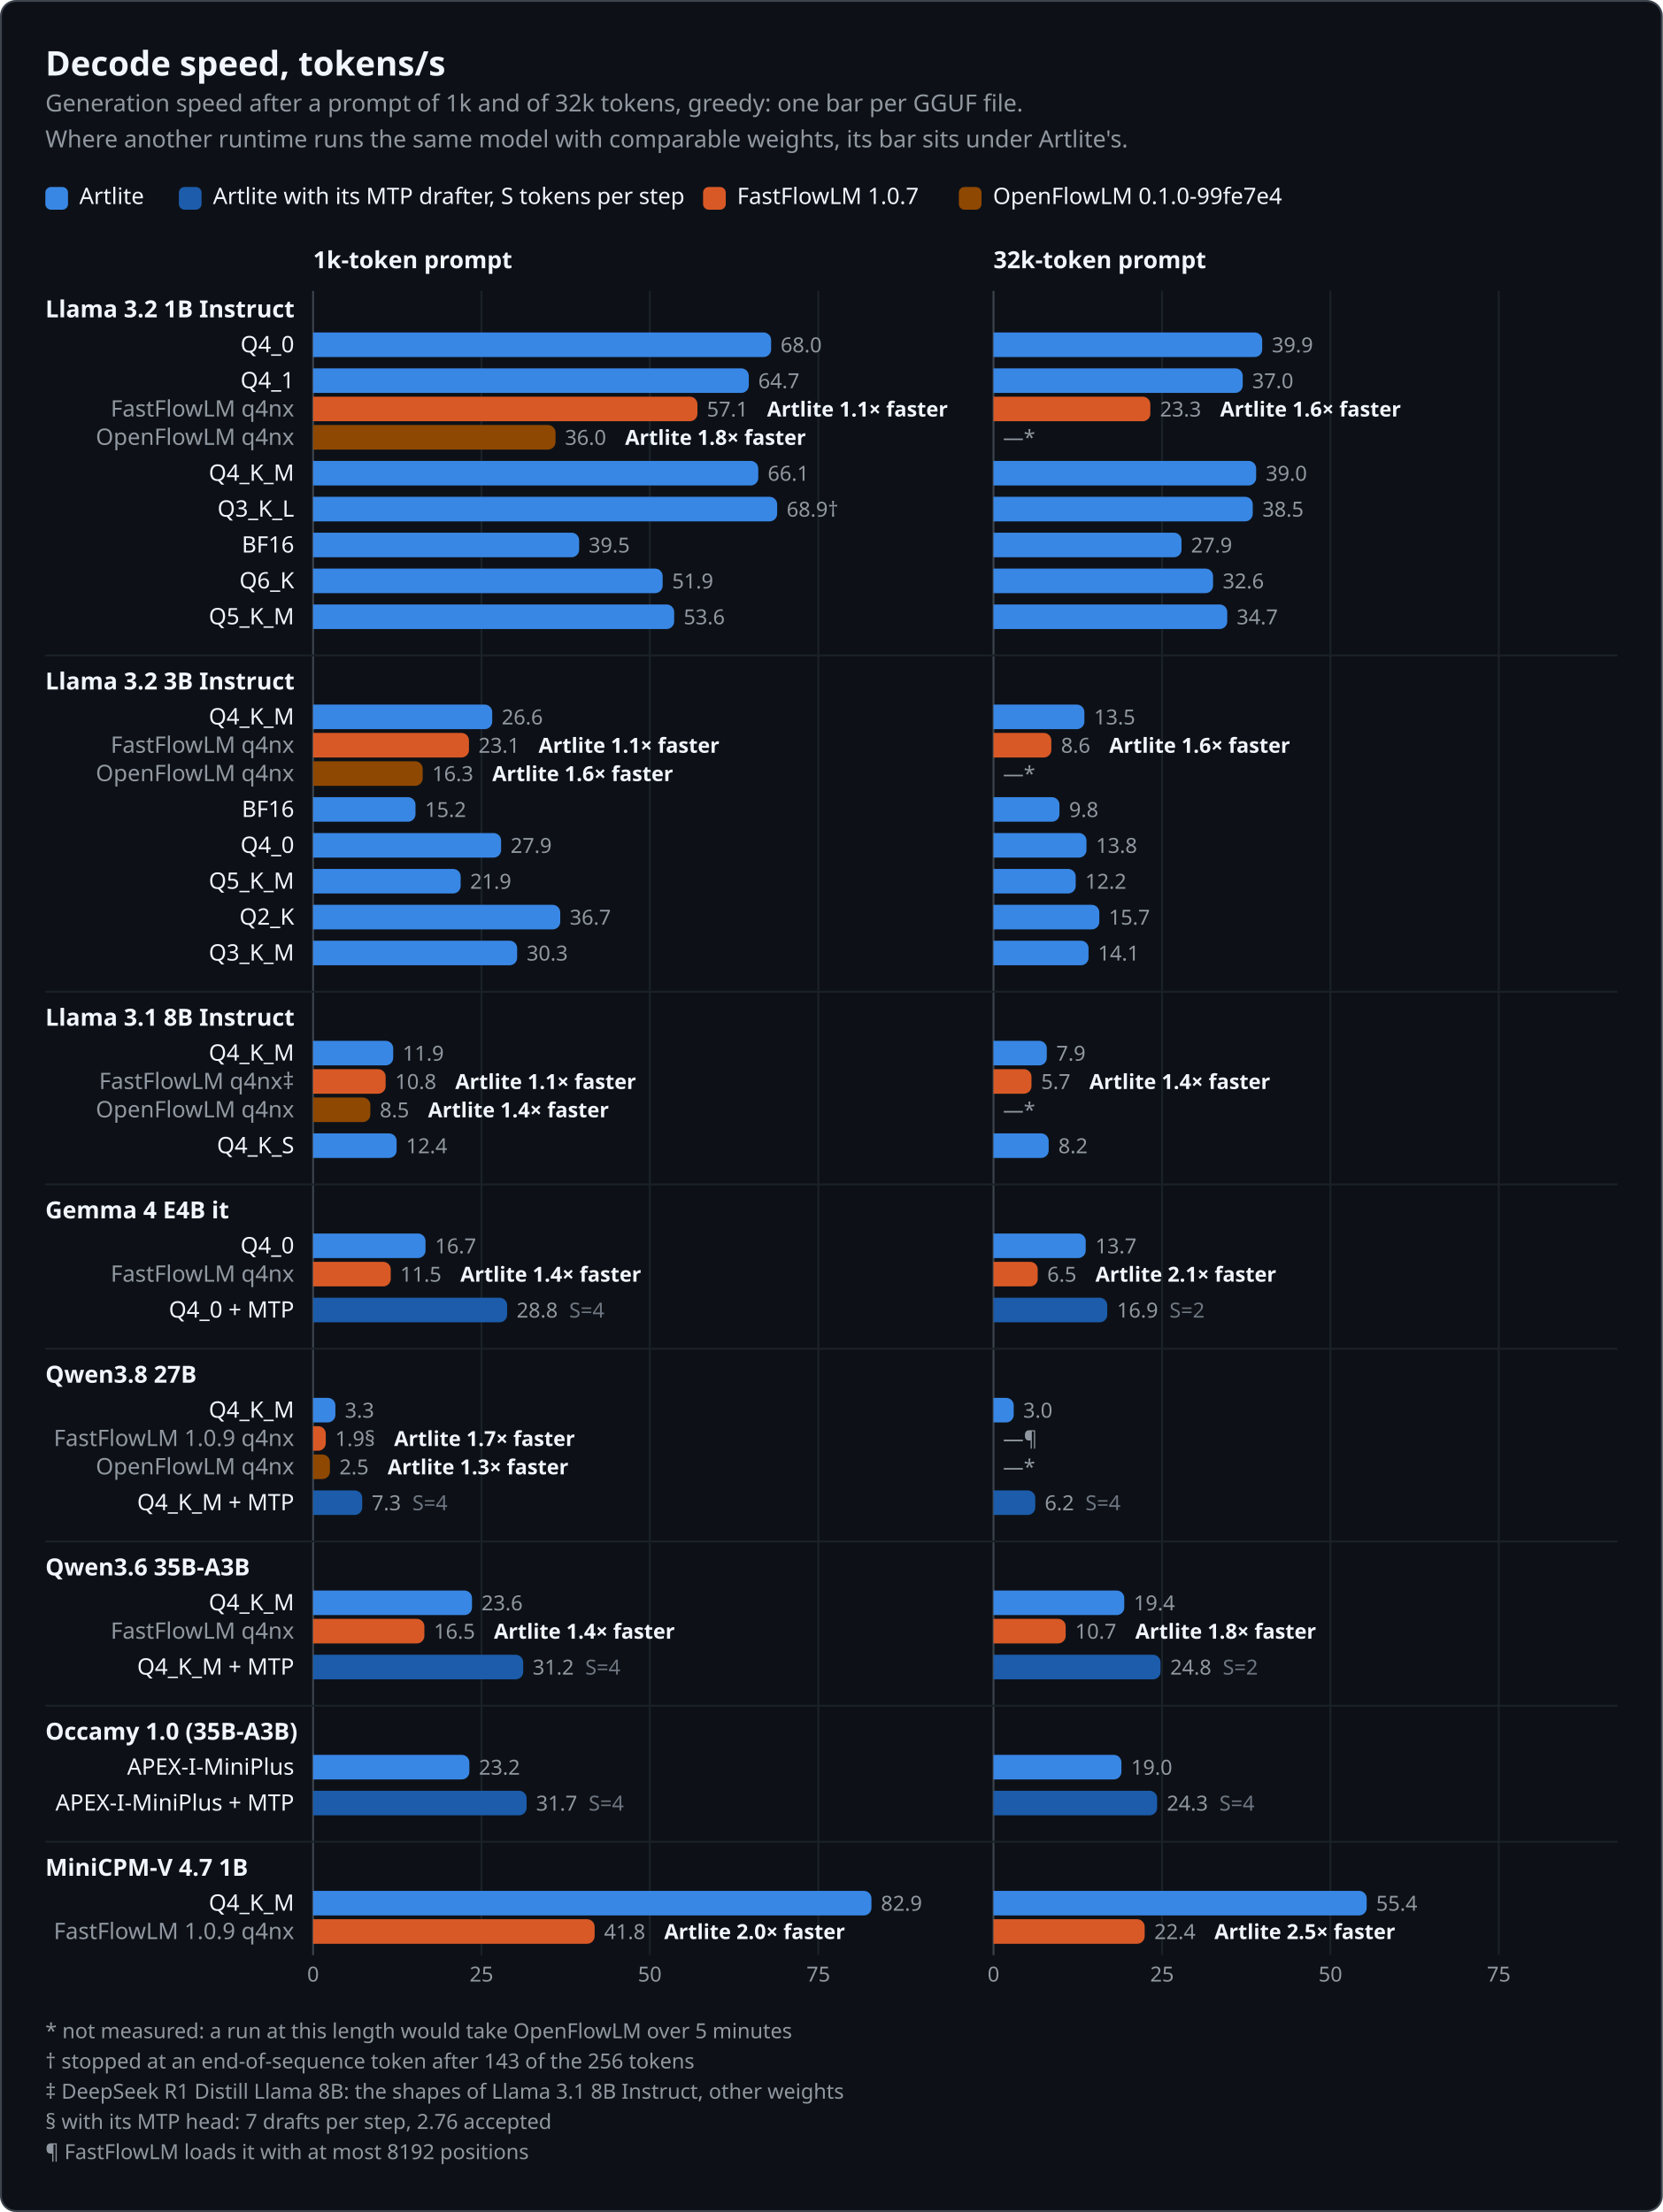
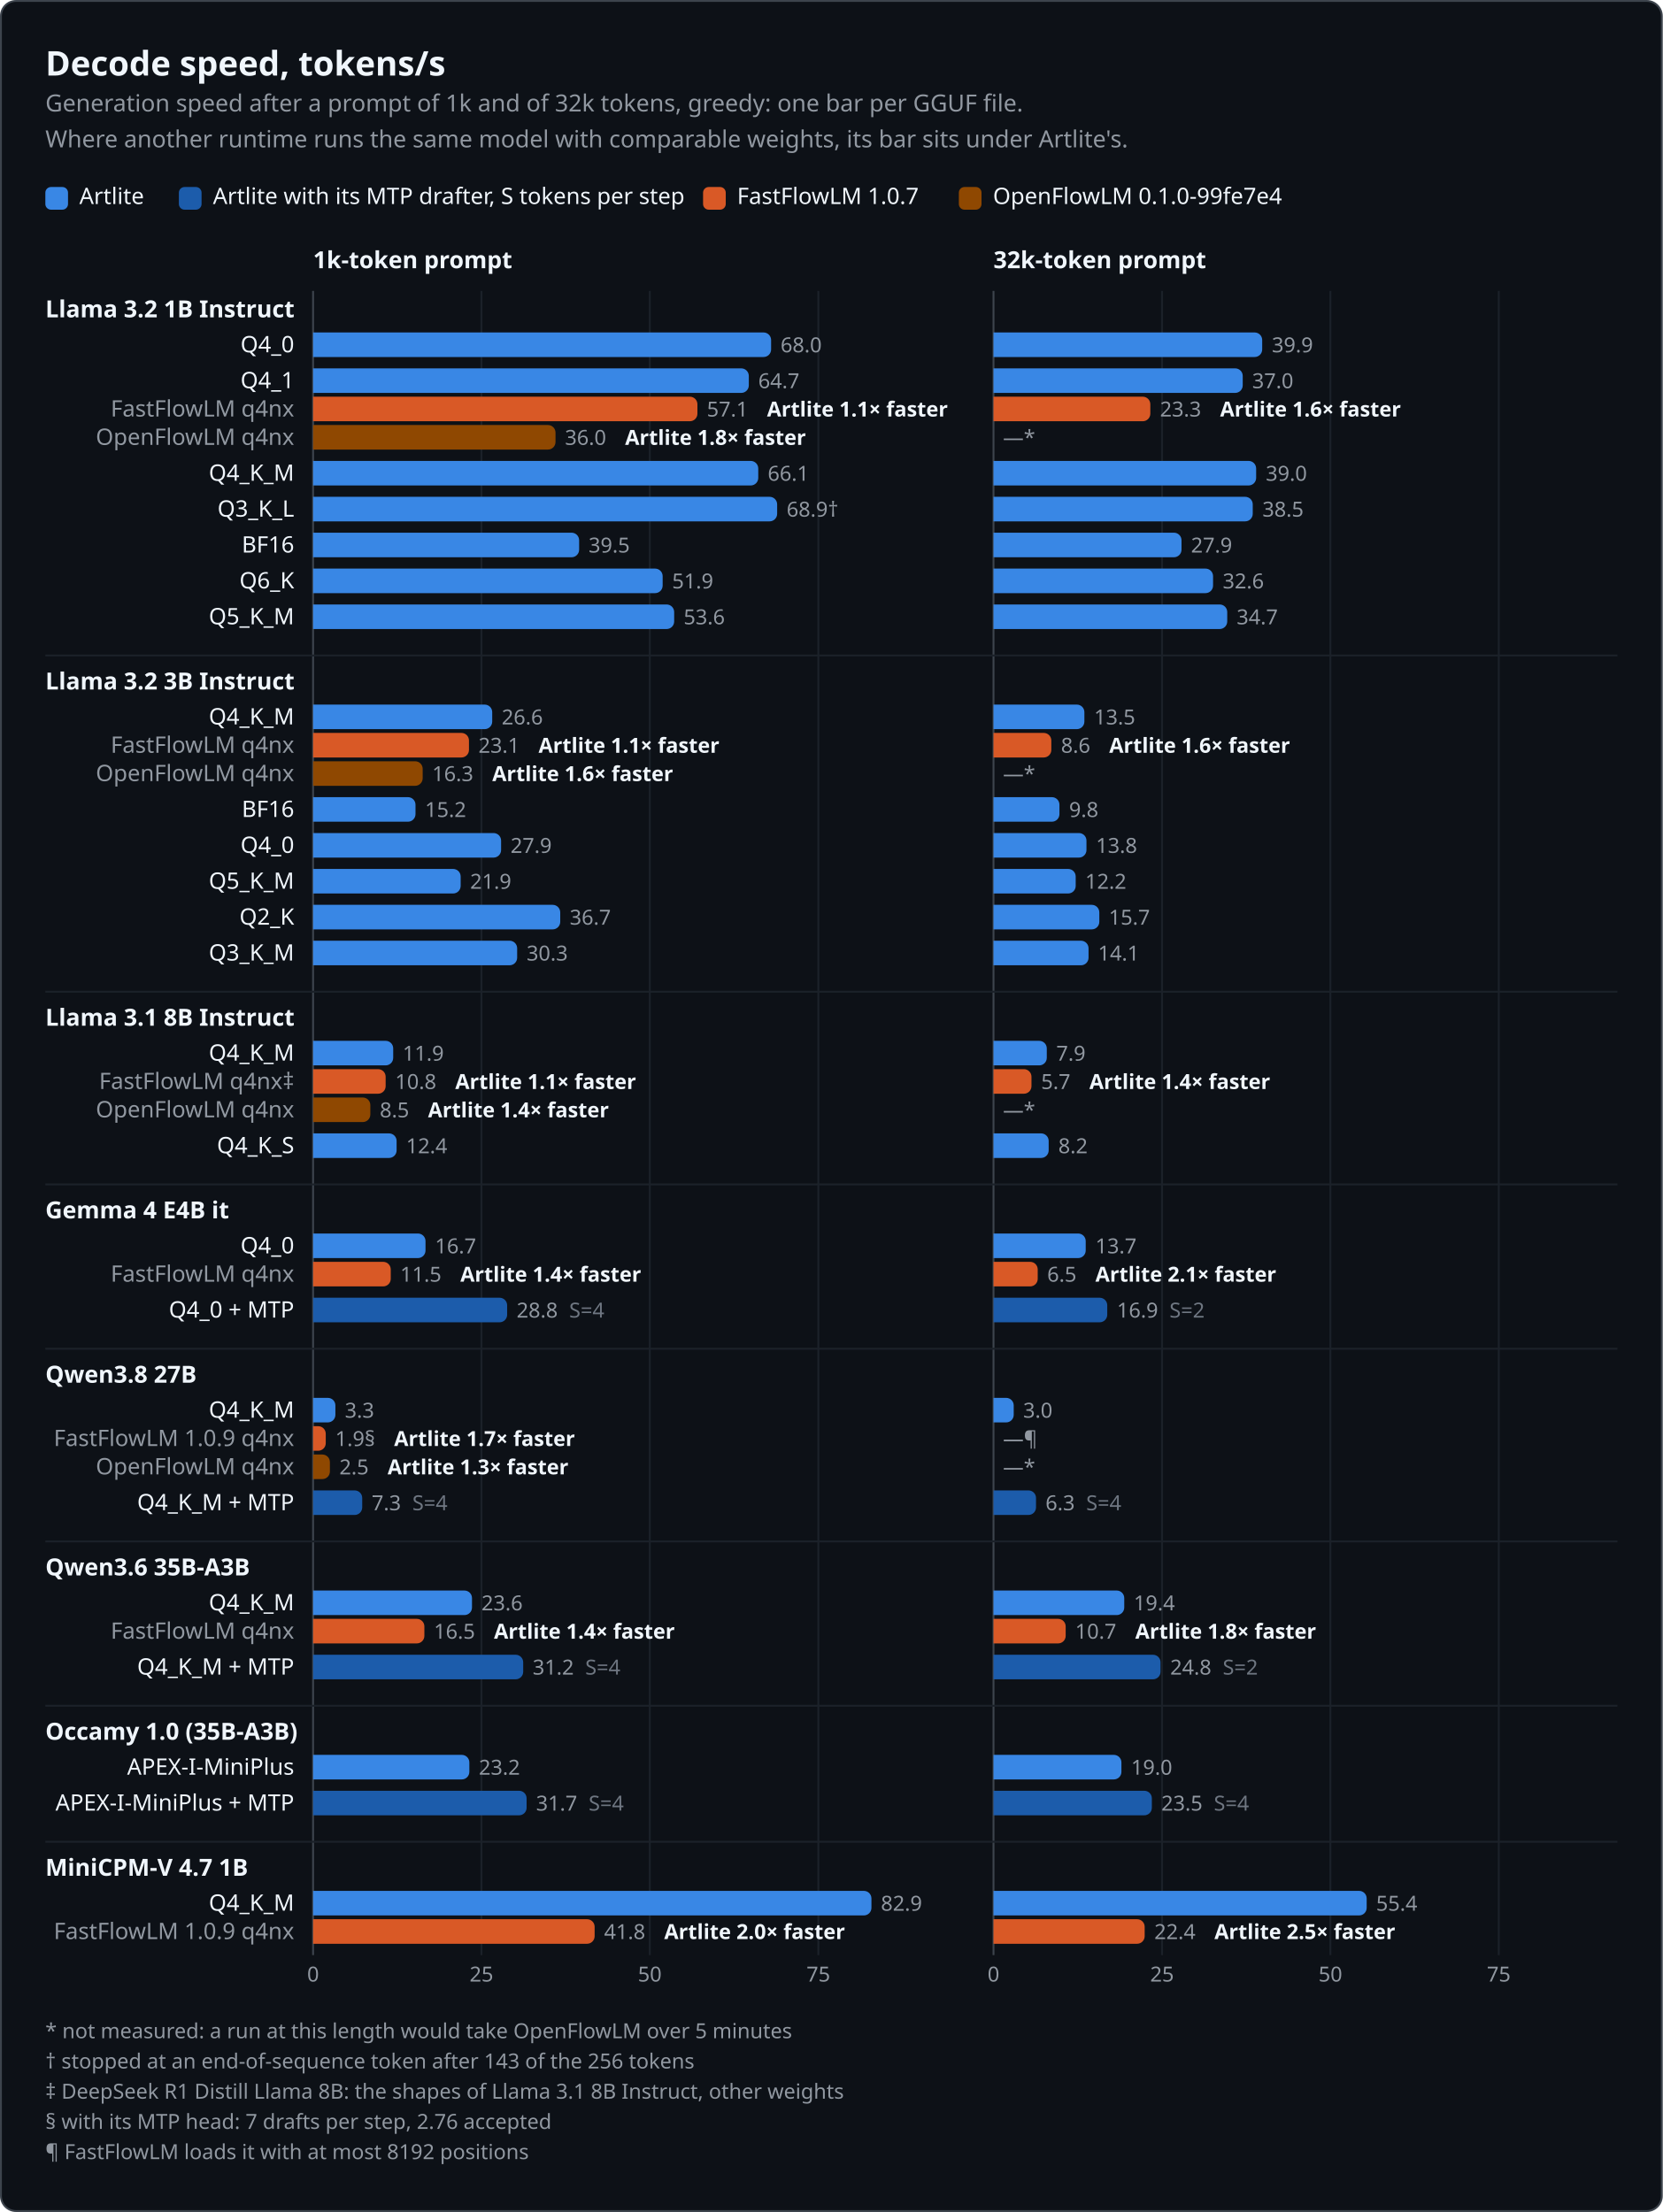
<svg xmlns="http://www.w3.org/2000/svg" width="880" height="1171" viewBox="0 0 880 1171" role="img" aria-labelledby="t d">
  <style>text{font-family:-apple-system, BlinkMacSystemFont, "Segoe UI", "Noto Sans", Helvetica, Arial, sans-serif;font-size:11px;fill:#9198a1;font-variant-numeric:tabular-nums}.title{font-size:18px;font-weight:600;fill:#f0f6fc}.sub{font-size:12.5px}.h{font-size:12.5px;font-weight:600;fill:#f0f6fc}.lbl{font-size:12px;fill:#f0f6fc}.lbl2{font-size:12px}.strong{font-weight:600;fill:#f0f6fc}.muted{fill:#6e7681}.small{font-size:10px}.halo{paint-order:stroke;stroke:#0d1117;stroke-width:3px;stroke-linejoin:round}.grid{stroke:#1b2129}.axis{stroke:#3d444d}.guide{stroke:#2d333b}.bracket{stroke:#9198a1;fill:none}.ft{fill:#1c5cab}.detail{font-size:12px;font-weight:400;fill:#9198a1}.tile{fill:#1b2129;stroke:#9198a1;stroke-width:1}.cut{stroke:#9198a1;stroke-width:.75;fill:none}.f0{fill:#3987e5}.l0{stroke:#3987e5;stroke-width:2;fill:none;stroke-linejoin:round;stroke-linecap:round}.d0{fill:#3987e5;stroke:#0d1117;stroke-width:1.5}.b0{fill:#3987e5;fill-opacity:.16}.f1{fill:#d95926}.l1{stroke:#d95926;stroke-width:2;fill:none;stroke-linejoin:round;stroke-linecap:round}.d1{fill:#d95926;stroke:#0d1117;stroke-width:1.5}.b1{fill:#d95926;fill-opacity:.16}.f2{fill:#199e70}.l2{stroke:#199e70;stroke-width:2;fill:none;stroke-linejoin:round;stroke-linecap:round}.d2{fill:#199e70;stroke:#0d1117;stroke-width:1.5}.b2{fill:#199e70;fill-opacity:.16}.f3{fill:#8f4801}.l3{stroke:#8f4801;stroke-width:2;fill:none;stroke-linejoin:round;stroke-linecap:round}.d3{fill:#8f4801;stroke:#0d1117;stroke-width:1.5}.b3{fill:#8f4801;fill-opacity:.16}</style>
  <rect x="0.5" y="0.5" width="879" height="1170" rx="8" fill="#0d1117" stroke="#3d444d" />
  <text x="24.0" y="40.0" class="title">Decode speed, tokens/s</text>
  <text x="24.0" y="59.0" class="sub">Generation speed after a prompt of 1k and of 32k tokens, greedy: one bar per GGUF file.</text>
  <text x="24.0" y="78.0" class="sub">Where another runtime runs the same model with comparable weights, its bar sits under Artlite's.</text>
  <rect x="24" y="99" width="12" height="12" rx="3" class="f0" />
  <text x="42.0" y="108.0" class="lbl">Artlite</text>
  <rect x="94.672" y="99" width="12" height="12" rx="3" class="ft" />
  <text x="112.7" y="108.0" class="lbl">Artlite with its MTP drafter, S tokens per step</text>
  <rect x="372.092" y="99" width="12" height="12" rx="3" class="f1" />
  <text x="390.1" y="108.0" class="lbl">FastFlowLM 1.0.7</text>
  <rect x="507.456" y="99" width="12" height="12" rx="3" class="f3" />
  <text x="525.5" y="108.0" class="lbl">OpenFlowLM 0.1.0-99fe7e4</text>
  <text x="165.7" y="142.0" class="h">1k-token prompt</text>
  <text x="525.8" y="142.0" class="h">32k-token prompt</text>
  <line x1="165.7" y1="154.0" x2="165.7" y2="1035.0" class="axis" />
  <text x="165.7" y="1049.0" text-anchor="middle">0</text>
  <line x1="254.8" y1="154.0" x2="254.8" y2="1035.0" class="grid" />
  <text x="254.8" y="1049.0" text-anchor="middle">25</text>
  <line x1="343.9" y1="154.0" x2="343.9" y2="1035.0" class="grid" />
  <text x="343.9" y="1049.0" text-anchor="middle">50</text>
  <line x1="433.1" y1="154.0" x2="433.1" y2="1035.0" class="grid" />
  <text x="433.1" y="1049.0" text-anchor="middle">75</text>
  <line x1="525.8" y1="154.0" x2="525.8" y2="1035.0" class="axis" />
  <text x="525.8" y="1049.0" text-anchor="middle">0</text>
  <line x1="615.0" y1="154.0" x2="615.0" y2="1035.0" class="grid" />
  <text x="615.0" y="1049.0" text-anchor="middle">25</text>
  <line x1="704.1" y1="154.0" x2="704.1" y2="1035.0" class="grid" />
  <text x="704.1" y="1049.0" text-anchor="middle">50</text>
  <line x1="793.2" y1="154.0" x2="793.2" y2="1035.0" class="grid" />
  <text x="793.2" y="1049.0" text-anchor="middle">75</text>
  <text x="24" y="168.0" class="h">Llama 3.2 1B Instruct</text>
  <text x="155.7" y="186.5" text-anchor="end" class="lbl">Q4_0</text>
  <path d="M165.7,176.0h238.4a4.0,4.0 0 0 1 4.0,4.0v5.0a4.0,4.0 0 0 1 -4.0,4.0h-238.4z" class="f0" />
  <text x="413.1" y="186.5">68.0</text>
  <path d="M525.8,176.0h138.2a4.0,4.0 0 0 1 4.0,4.0v5.0a4.0,4.0 0 0 1 -4.0,4.0h-138.2z" class="f0" />
  <text x="673.1" y="186.5">39.9</text>
  <text x="155.7" y="205.5" text-anchor="end" class="lbl">Q4_1</text>
  <path d="M165.7,195.0h226.6a4.0,4.0 0 0 1 4.0,4.0v5.0a4.0,4.0 0 0 1 -4.0,4.0h-226.6z" class="f0" />
  <text x="401.3" y="205.5">64.7</text>
  <path d="M525.8,195.0h127.9a4.0,4.0 0 0 1 4.0,4.0v5.0a4.0,4.0 0 0 1 -4.0,4.0h-127.9z" class="f0" />
  <text x="662.7" y="205.5">37.0</text>
  <text x="155.7" y="220.5" text-anchor="end" class="lbl2">FastFlowLM q4nx</text>
  <path d="M165.7,210.0h199.4a4.0,4.0 0 0 1 4.0,4.0v5.0a4.0,4.0 0 0 1 -4.0,4.0h-199.4z" class="f1" />
  <text x="374.1" y="220.5">57.1<tspan dx="10" class="strong">Artlite 1.1× faster</tspan>
  </text>
  <path d="M525.8,210.0h79.0a4.0,4.0 0 0 1 4.0,4.0v5.0a4.0,4.0 0 0 1 -4.0,4.0h-79.0z" class="f1" />
  <text x="613.9" y="220.5">23.3<tspan dx="10" class="strong">Artlite 1.6× faster</tspan>
  </text>
  <text x="155.7" y="235.5" text-anchor="end" class="lbl2">OpenFlowLM q4nx</text>
  <path d="M165.7,225.0h124.3a4.0,4.0 0 0 1 4.0,4.0v5.0a4.0,4.0 0 0 1 -4.0,4.0h-124.3z" class="f3" />
  <text x="299.0" y="235.5">36.0<tspan dx="10" class="strong">Artlite 1.8× faster</tspan>
  </text>
  <text x="530.8" y="235.5">—*</text>
  <text x="155.7" y="254.5" text-anchor="end" class="lbl">Q4_K_M</text>
  <path d="M165.7,244.0h231.6a4.0,4.0 0 0 1 4.0,4.0v5.0a4.0,4.0 0 0 1 -4.0,4.0h-231.6z" class="f0" />
  <text x="406.3" y="254.5">66.1</text>
  <path d="M525.8,244.0h135.0a4.0,4.0 0 0 1 4.0,4.0v5.0a4.0,4.0 0 0 1 -4.0,4.0h-135.0z" class="f0" />
  <text x="669.9" y="254.5">39.0</text>
  <text x="155.7" y="273.5" text-anchor="end" class="lbl">Q3_K_L</text>
  <path d="M165.7,263.0h241.6a4.0,4.0 0 0 1 4.0,4.0v5.0a4.0,4.0 0 0 1 -4.0,4.0h-241.6z" class="f0" />
  <text x="416.3" y="273.5">68.9†</text>
  <path d="M525.8,263.0h133.2a4.0,4.0 0 0 1 4.0,4.0v5.0a4.0,4.0 0 0 1 -4.0,4.0h-133.2z" class="f0" />
  <text x="668.1" y="273.5">38.5</text>
  <text x="155.7" y="292.5" text-anchor="end" class="lbl">BF16</text>
  <path d="M165.7,282.0h136.8a4.0,4.0 0 0 1 4.0,4.0v5.0a4.0,4.0 0 0 1 -4.0,4.0h-136.8z" class="f0" />
  <text x="311.5" y="292.5">39.5</text>
  <path d="M525.8,282.0h95.5a4.0,4.0 0 0 1 4.0,4.0v5.0a4.0,4.0 0 0 1 -4.0,4.0h-95.5z" class="f0" />
  <text x="630.3" y="292.5">27.9</text>
  <text x="155.7" y="311.5" text-anchor="end" class="lbl">Q6_K</text>
  <path d="M165.7,301.0h181.0a4.0,4.0 0 0 1 4.0,4.0v5.0a4.0,4.0 0 0 1 -4.0,4.0h-181.0z" class="f0" />
  <text x="355.7" y="311.5">51.9</text>
  <path d="M525.8,301.0h112.2a4.0,4.0 0 0 1 4.0,4.0v5.0a4.0,4.0 0 0 1 -4.0,4.0h-112.2z" class="f0" />
  <text x="647.1" y="311.5">32.6</text>
  <text x="155.7" y="330.5" text-anchor="end" class="lbl">Q5_K_M</text>
  <path d="M165.7,320.0h187.1a4.0,4.0 0 0 1 4.0,4.0v5.0a4.0,4.0 0 0 1 -4.0,4.0h-187.1z" class="f0" />
  <text x="361.8" y="330.5">53.6</text>
  <path d="M525.8,320.0h119.7a4.0,4.0 0 0 1 4.0,4.0v5.0a4.0,4.0 0 0 1 -4.0,4.0h-119.7z" class="f0" />
  <text x="654.5" y="330.5">34.7</text>
  <line x1="24" y1="347.0" x2="856" y2="347.0" class="grid" />
  <text x="24" y="365.0" class="h">Llama 3.2 3B Instruct</text>
  <text x="155.7" y="383.5" text-anchor="end" class="lbl">Q4_K_M</text>
  <path d="M165.7,373.0h90.8a4.0,4.0 0 0 1 4.0,4.0v5.0a4.0,4.0 0 0 1 -4.0,4.0h-90.8z" class="f0" />
  <text x="265.5" y="383.5">26.6</text>
  <path d="M525.8,373.0h44.1a4.0,4.0 0 0 1 4.0,4.0v5.0a4.0,4.0 0 0 1 -4.0,4.0h-44.1z" class="f0" />
  <text x="579.0" y="383.5">13.5</text>
  <text x="155.7" y="398.5" text-anchor="end" class="lbl2">FastFlowLM q4nx</text>
  <path d="M165.7,388.0h78.5a4.0,4.0 0 0 1 4.0,4.0v5.0a4.0,4.0 0 0 1 -4.0,4.0h-78.5z" class="f1" />
  <text x="253.2" y="398.5">23.1<tspan dx="10" class="strong">Artlite 1.1× faster</tspan>
  </text>
  <path d="M525.8,388.0h26.6a4.0,4.0 0 0 1 4.0,4.0v5.0a4.0,4.0 0 0 1 -4.0,4.0h-26.6z" class="f1" />
  <text x="561.5" y="398.5">8.6<tspan dx="10" class="strong">Artlite 1.6× faster</tspan>
  </text>
  <text x="155.7" y="413.5" text-anchor="end" class="lbl2">OpenFlowLM q4nx</text>
  <path d="M165.7,403.0h54.0a4.0,4.0 0 0 1 4.0,4.0v5.0a4.0,4.0 0 0 1 -4.0,4.0h-54.0z" class="f3" />
  <text x="228.7" y="413.5">16.3<tspan dx="10" class="strong">Artlite 1.6× faster</tspan>
  </text>
  <text x="530.8" y="413.5">—*</text>
  <text x="155.7" y="432.5" text-anchor="end" class="lbl">BF16</text>
  <path d="M165.7,422.0h50.2a4.0,4.0 0 0 1 4.0,4.0v5.0a4.0,4.0 0 0 1 -4.0,4.0h-50.2z" class="f0" />
  <text x="224.9" y="432.5">15.2</text>
  <path d="M525.8,422.0h30.9a4.0,4.0 0 0 1 4.0,4.0v5.0a4.0,4.0 0 0 1 -4.0,4.0h-30.9z" class="f0" />
  <text x="565.8" y="432.5">9.8</text>
  <text x="155.7" y="451.5" text-anchor="end" class="lbl">Q4_0</text>
  <path d="M165.7,441.0h95.5a4.0,4.0 0 0 1 4.0,4.0v5.0a4.0,4.0 0 0 1 -4.0,4.0h-95.5z" class="f0" />
  <text x="270.2" y="451.5">27.9</text>
  <path d="M525.8,441.0h45.2a4.0,4.0 0 0 1 4.0,4.0v5.0a4.0,4.0 0 0 1 -4.0,4.0h-45.2z" class="f0" />
  <text x="580.0" y="451.5">13.8</text>
  <text x="155.7" y="470.5" text-anchor="end" class="lbl">Q5_K_M</text>
  <path d="M165.7,460.0h74.1a4.0,4.0 0 0 1 4.0,4.0v5.0a4.0,4.0 0 0 1 -4.0,4.0h-74.1z" class="f0" />
  <text x="248.8" y="470.5">21.9</text>
  <path d="M525.8,460.0h39.5a4.0,4.0 0 0 1 4.0,4.0v5.0a4.0,4.0 0 0 1 -4.0,4.0h-39.5z" class="f0" />
  <text x="574.3" y="470.5">12.2</text>
  <text x="155.7" y="489.5" text-anchor="end" class="lbl">Q2_K</text>
  <path d="M165.7,479.0h126.8a4.0,4.0 0 0 1 4.0,4.0v5.0a4.0,4.0 0 0 1 -4.0,4.0h-126.8z" class="f0" />
  <text x="301.5" y="489.5">36.7</text>
  <path d="M525.8,479.0h52.0a4.0,4.0 0 0 1 4.0,4.0v5.0a4.0,4.0 0 0 1 -4.0,4.0h-52.0z" class="f0" />
  <text x="586.8" y="489.5">15.7</text>
  <text x="155.7" y="508.5" text-anchor="end" class="lbl">Q3_K_M</text>
  <path d="M165.7,498.0h104.0a4.0,4.0 0 0 1 4.0,4.0v5.0a4.0,4.0 0 0 1 -4.0,4.0h-104.0z" class="f0" />
  <text x="278.7" y="508.5">30.3</text>
  <path d="M525.8,498.0h46.3a4.0,4.0 0 0 1 4.0,4.0v5.0a4.0,4.0 0 0 1 -4.0,4.0h-46.3z" class="f0" />
  <text x="581.1" y="508.5">14.1</text>
  <line x1="24" y1="525.0" x2="856" y2="525.0" class="grid" />
  <text x="24" y="543.0" class="h">Llama 3.1 8B Instruct</text>
  <text x="155.7" y="561.5" text-anchor="end" class="lbl">Q4_K_M</text>
  <path d="M165.7,551.0h38.4a4.0,4.0 0 0 1 4.0,4.0v5.0a4.0,4.0 0 0 1 -4.0,4.0h-38.4z" class="f0" />
  <text x="213.1" y="561.5">11.9</text>
  <path d="M525.8,551.0h24.2a4.0,4.0 0 0 1 4.0,4.0v5.0a4.0,4.0 0 0 1 -4.0,4.0h-24.2z" class="f0" />
  <text x="559.0" y="561.5">7.9</text>
  <text x="155.7" y="576.5" text-anchor="end" class="lbl2">FastFlowLM q4nx‡</text>
  <path d="M165.7,566.0h34.4a4.0,4.0 0 0 1 4.0,4.0v5.0a4.0,4.0 0 0 1 -4.0,4.0h-34.4z" class="f1" />
  <text x="209.1" y="576.5">10.8<tspan dx="10" class="strong">Artlite 1.1× faster</tspan>
  </text>
  <path d="M525.8,566.0h16.1a4.0,4.0 0 0 1 4.0,4.0v5.0a4.0,4.0 0 0 1 -4.0,4.0h-16.1z" class="f1" />
  <text x="551.0" y="576.5">5.7<tspan dx="10" class="strong">Artlite 1.4× faster</tspan>
  </text>
  <text x="155.7" y="591.5" text-anchor="end" class="lbl2">OpenFlowLM q4nx</text>
  <path d="M165.7,581.0h26.3a4.0,4.0 0 0 1 4.0,4.0v5.0a4.0,4.0 0 0 1 -4.0,4.0h-26.3z" class="f3" />
  <text x="201.0" y="591.5">8.5<tspan dx="10" class="strong">Artlite 1.4× faster</tspan>
  </text>
  <text x="530.8" y="591.5">—*</text>
  <text x="155.7" y="610.5" text-anchor="end" class="lbl">Q4_K_S</text>
  <path d="M165.7,600.0h40.2a4.0,4.0 0 0 1 4.0,4.0v5.0a4.0,4.0 0 0 1 -4.0,4.0h-40.2z" class="f0" />
  <text x="214.9" y="610.5">12.4</text>
  <path d="M525.8,600.0h25.2a4.0,4.0 0 0 1 4.0,4.0v5.0a4.0,4.0 0 0 1 -4.0,4.0h-25.2z" class="f0" />
  <text x="560.1" y="610.5">8.2</text>
  <line x1="24" y1="627.0" x2="856" y2="627.0" class="grid" />
  <text x="24" y="645.0" class="h">Gemma 4 E4B it</text>
  <text x="155.7" y="663.5" text-anchor="end" class="lbl">Q4_0</text>
  <path d="M165.7,653.0h55.5a4.0,4.0 0 0 1 4.0,4.0v5.0a4.0,4.0 0 0 1 -4.0,4.0h-55.5z" class="f0" />
  <text x="230.2" y="663.5">16.7</text>
  <path d="M525.8,653.0h44.8a4.0,4.0 0 0 1 4.0,4.0v5.0a4.0,4.0 0 0 1 -4.0,4.0h-44.8z" class="f0" />
  <text x="579.7" y="663.5">13.7</text>
  <text x="155.7" y="678.5" text-anchor="end" class="lbl2">FastFlowLM q4nx</text>
  <path d="M165.7,668.0h37.1a4.0,4.0 0 0 1 4.0,4.0v5.0a4.0,4.0 0 0 1 -4.0,4.0h-37.1z" class="f1" />
  <text x="211.8" y="678.5">11.5<tspan dx="10" class="strong">Artlite 1.4× faster</tspan>
  </text>
  <path d="M525.8,668.0h19.4a4.0,4.0 0 0 1 4.0,4.0v5.0a4.0,4.0 0 0 1 -4.0,4.0h-19.4z" class="f1" />
  <text x="554.2" y="678.5">6.5<tspan dx="10" class="strong">Artlite 2.1× faster</tspan>
  </text>
  <text x="155.7" y="697.5" text-anchor="end" class="lbl">Q4_0 + MTP</text>
  <path d="M165.7,687.0h98.7a4.0,4.0 0 0 1 4.0,4.0v5.0a4.0,4.0 0 0 1 -4.0,4.0h-98.7z" class="ft" />
  <text x="273.4" y="697.5">28.8<tspan dx="6" class="muted">S=4</tspan>
  </text>
  <path d="M525.8,687.0h56.2a4.0,4.0 0 0 1 4.0,4.0v5.0a4.0,4.0 0 0 1 -4.0,4.0h-56.2z" class="ft" />
  <text x="591.1" y="697.5">16.9<tspan dx="6" class="muted">S=2</tspan>
  </text>
  <line x1="24" y1="714.0" x2="856" y2="714.0" class="grid" />
  <text x="24" y="732.0" class="h">Qwen3.8 27B</text>
  <text x="155.7" y="750.5" text-anchor="end" class="lbl">Q4_K_M</text>
  <path d="M165.7,740.0h7.8a4.0,4.0 0 0 1 4.0,4.0v5.0a4.0,4.0 0 0 1 -4.0,4.0h-7.8z" class="f0" />
  <text x="182.5" y="750.5">3.3</text>
  <path d="M525.8,740.0h6.7a4.0,4.0 0 0 1 4.0,4.0v5.0a4.0,4.0 0 0 1 -4.0,4.0h-6.7z" class="f0" />
  <text x="541.5" y="750.5">3.0</text>
  <text x="155.7" y="765.5" text-anchor="end" class="lbl2">FastFlowLM 1.0.9 q4nx</text>
  <path d="M165.7,755.0h2.7a4.0,4.0 0 0 1 4.0,4.0v5.0a4.0,4.0 0 0 1 -4.0,4.0h-2.7z" class="f1" />
  <text x="177.4" y="765.5">1.9§<tspan dx="10" class="strong">Artlite 1.7× faster</tspan>
  </text>
  <text x="530.8" y="765.5">—¶</text>
  <text x="155.7" y="780.5" text-anchor="end" class="lbl2">OpenFlowLM q4nx</text>
  <path d="M165.7,770.0h4.9a4.0,4.0 0 0 1 4.0,4.0v5.0a4.0,4.0 0 0 1 -4.0,4.0h-4.9z" class="f3" />
  <text x="179.6" y="780.5">2.5<tspan dx="10" class="strong">Artlite 1.3× faster</tspan>
  </text>
  <text x="530.8" y="780.5">—*</text>
  <text x="155.7" y="799.5" text-anchor="end" class="lbl">Q4_K_M + MTP</text>
  <path d="M165.7,789.0h22.0a4.0,4.0 0 0 1 4.0,4.0v5.0a4.0,4.0 0 0 1 -4.0,4.0h-22.0z" class="ft" />
  <text x="196.7" y="799.5">7.3<tspan dx="6" class="muted">S=4</tspan>
  </text>
-   <path d="M525.8,789.0h18.1a4.0,4.0 0 0 1 4.0,4.0v5.0a4.0,4.0 0 0 1 -4.0,4.0h-18.1z" class="ft" />
-   <text x="552.9" y="799.5">6.2<tspan dx="6" class="muted">S=4</tspan>
+   <path d="M525.8,789.0h18.5a4.0,4.0 0 0 1 4.0,4.0v5.0a4.0,4.0 0 0 1 -4.0,4.0h-18.5z" class="ft" />
+   <text x="553.3" y="799.5">6.3<tspan dx="6" class="muted">S=4</tspan>
  </text>
  <line x1="24" y1="816.0" x2="856" y2="816.0" class="grid" />
  <text x="24" y="834.0" class="h">Qwen3.6 35B-A3B</text>
  <text x="155.7" y="852.5" text-anchor="end" class="lbl">Q4_K_M</text>
  <path d="M165.7,842.0h80.1a4.0,4.0 0 0 1 4.0,4.0v5.0a4.0,4.0 0 0 1 -4.0,4.0h-80.1z" class="f0" />
  <text x="254.8" y="852.5">23.6</text>
  <path d="M525.8,842.0h65.2a4.0,4.0 0 0 1 4.0,4.0v5.0a4.0,4.0 0 0 1 -4.0,4.0h-65.2z" class="f0" />
  <text x="600.0" y="852.5">19.4</text>
  <text x="155.7" y="867.5" text-anchor="end" class="lbl2">FastFlowLM q4nx</text>
  <path d="M165.7,857.0h54.9a4.0,4.0 0 0 1 4.0,4.0v5.0a4.0,4.0 0 0 1 -4.0,4.0h-54.9z" class="f1" />
  <text x="229.6" y="867.5">16.5<tspan dx="10" class="strong">Artlite 1.4× faster</tspan>
  </text>
  <path d="M525.8,857.0h34.2a4.0,4.0 0 0 1 4.0,4.0v5.0a4.0,4.0 0 0 1 -4.0,4.0h-34.2z" class="f1" />
  <text x="569.0" y="867.5">10.7<tspan dx="10" class="strong">Artlite 1.8× faster</tspan>
  </text>
  <text x="155.7" y="886.5" text-anchor="end" class="lbl">Q4_K_M + MTP</text>
  <path d="M165.7,876.0h107.2a4.0,4.0 0 0 1 4.0,4.0v5.0a4.0,4.0 0 0 1 -4.0,4.0h-107.2z" class="ft" />
  <text x="281.9" y="886.5">31.2<tspan dx="6" class="muted">S=4</tspan>
  </text>
  <path d="M525.8,876.0h84.4a4.0,4.0 0 0 1 4.0,4.0v5.0a4.0,4.0 0 0 1 -4.0,4.0h-84.4z" class="ft" />
  <text x="619.3" y="886.5">24.8<tspan dx="6" class="muted">S=2</tspan>
  </text>
  <line x1="24" y1="903.0" x2="856" y2="903.0" class="grid" />
  <text x="24" y="921.0" class="h">Occamy 1.0 (35B-A3B)</text>
  <text x="155.7" y="939.5" text-anchor="end" class="lbl">APEX-I-MiniPlus</text>
  <path d="M165.7,929.0h78.7a4.0,4.0 0 0 1 4.0,4.0v5.0a4.0,4.0 0 0 1 -4.0,4.0h-78.7z" class="f0" />
  <text x="253.4" y="939.5">23.2</text>
  <path d="M525.8,929.0h63.7a4.0,4.0 0 0 1 4.0,4.0v5.0a4.0,4.0 0 0 1 -4.0,4.0h-63.7z" class="f0" />
  <text x="598.6" y="939.5">19.0</text>
  <text x="155.7" y="958.5" text-anchor="end" class="lbl">APEX-I-MiniPlus + MTP</text>
  <path d="M165.7,948.0h109.0a4.0,4.0 0 0 1 4.0,4.0v5.0a4.0,4.0 0 0 1 -4.0,4.0h-109.0z" class="ft" />
  <text x="283.7" y="958.5">31.7<tspan dx="6" class="muted">S=4</tspan>
  </text>
-   <path d="M525.8,948.0h82.6a4.0,4.0 0 0 1 4.0,4.0v5.0a4.0,4.0 0 0 1 -4.0,4.0h-82.6z" class="ft" />
-   <text x="617.5" y="958.5">24.3<tspan dx="6" class="muted">S=4</tspan>
+   <path d="M525.8,948.0h79.8a4.0,4.0 0 0 1 4.0,4.0v5.0a4.0,4.0 0 0 1 -4.0,4.0h-79.8z" class="ft" />
+   <text x="614.6" y="958.5">23.5<tspan dx="6" class="muted">S=4</tspan>
  </text>
  <line x1="24" y1="975.0" x2="856" y2="975.0" class="grid" />
  <text x="24" y="993.0" class="h">MiniCPM-V 4.7 1B</text>
  <text x="155.7" y="1011.5" text-anchor="end" class="lbl">Q4_K_M</text>
  <path d="M165.7,1001.0h291.5a4.0,4.0 0 0 1 4.0,4.0v5.0a4.0,4.0 0 0 1 -4.0,4.0h-291.5z" class="f0" />
  <text x="466.2" y="1011.5">82.9</text>
  <path d="M525.8,1001.0h193.5a4.0,4.0 0 0 1 4.0,4.0v5.0a4.0,4.0 0 0 1 -4.0,4.0h-193.5z" class="f0" />
  <text x="728.3" y="1011.5">55.4</text>
  <text x="155.7" y="1026.5" text-anchor="end" class="lbl2">FastFlowLM 1.0.9 q4nx</text>
  <path d="M165.7,1016.0h145.0a4.0,4.0 0 0 1 4.0,4.0v5.0a4.0,4.0 0 0 1 -4.0,4.0h-145.0z" class="f1" />
  <text x="319.7" y="1026.5">41.8<tspan dx="10" class="strong">Artlite 2.0× faster</tspan>
  </text>
  <path d="M525.8,1016.0h76.0a4.0,4.0 0 0 1 4.0,4.0v5.0a4.0,4.0 0 0 1 -4.0,4.0h-76.0z" class="f1" />
  <text x="610.9" y="1026.5">22.4<tspan dx="10" class="strong">Artlite 2.5× faster</tspan>
  </text>
  <text x="24.0" y="1079.0">* not measured: a run at this length would take OpenFlowLM over 5 minutes</text>
  <text x="24.0" y="1095.0">† stopped at an end-of-sequence token after 143 of the 256 tokens</text>
  <text x="24.0" y="1111.0">‡ DeepSeek R1 Distill Llama 8B: the shapes of Llama 3.1 8B Instruct, other weights</text>
  <text x="24.0" y="1127.0">§ with its MTP head: 7 drafts per step, 2.76 accepted</text>
  <text x="24.0" y="1143.0">¶ FastFlowLM loads it with at most 8192 positions</text>
</svg>
